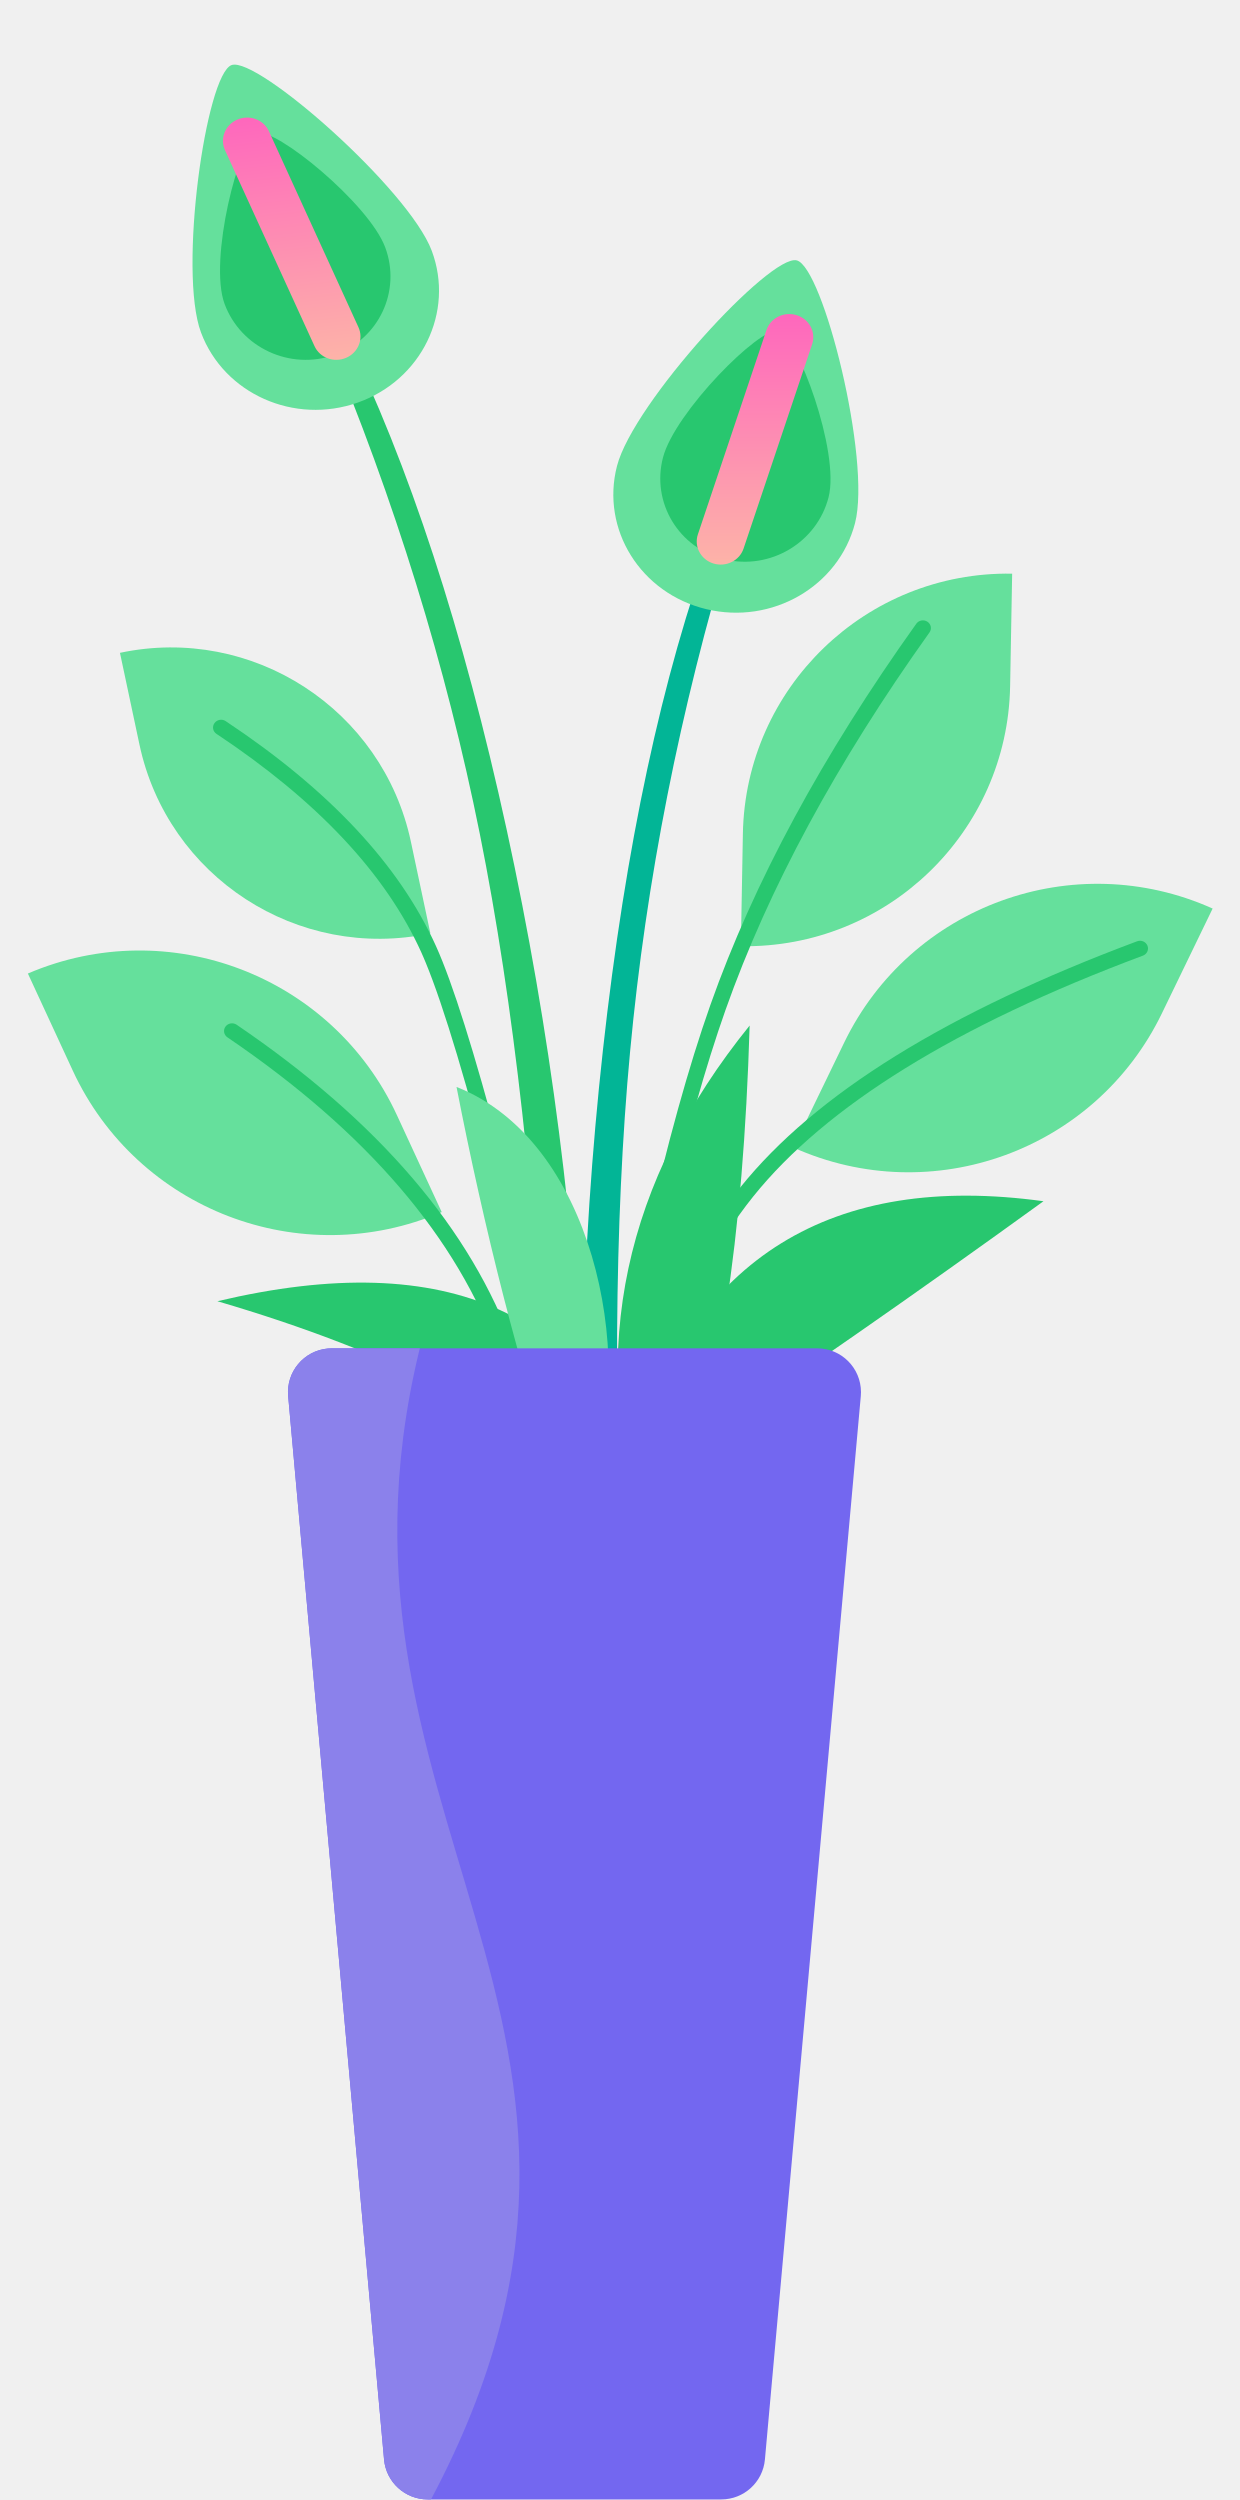
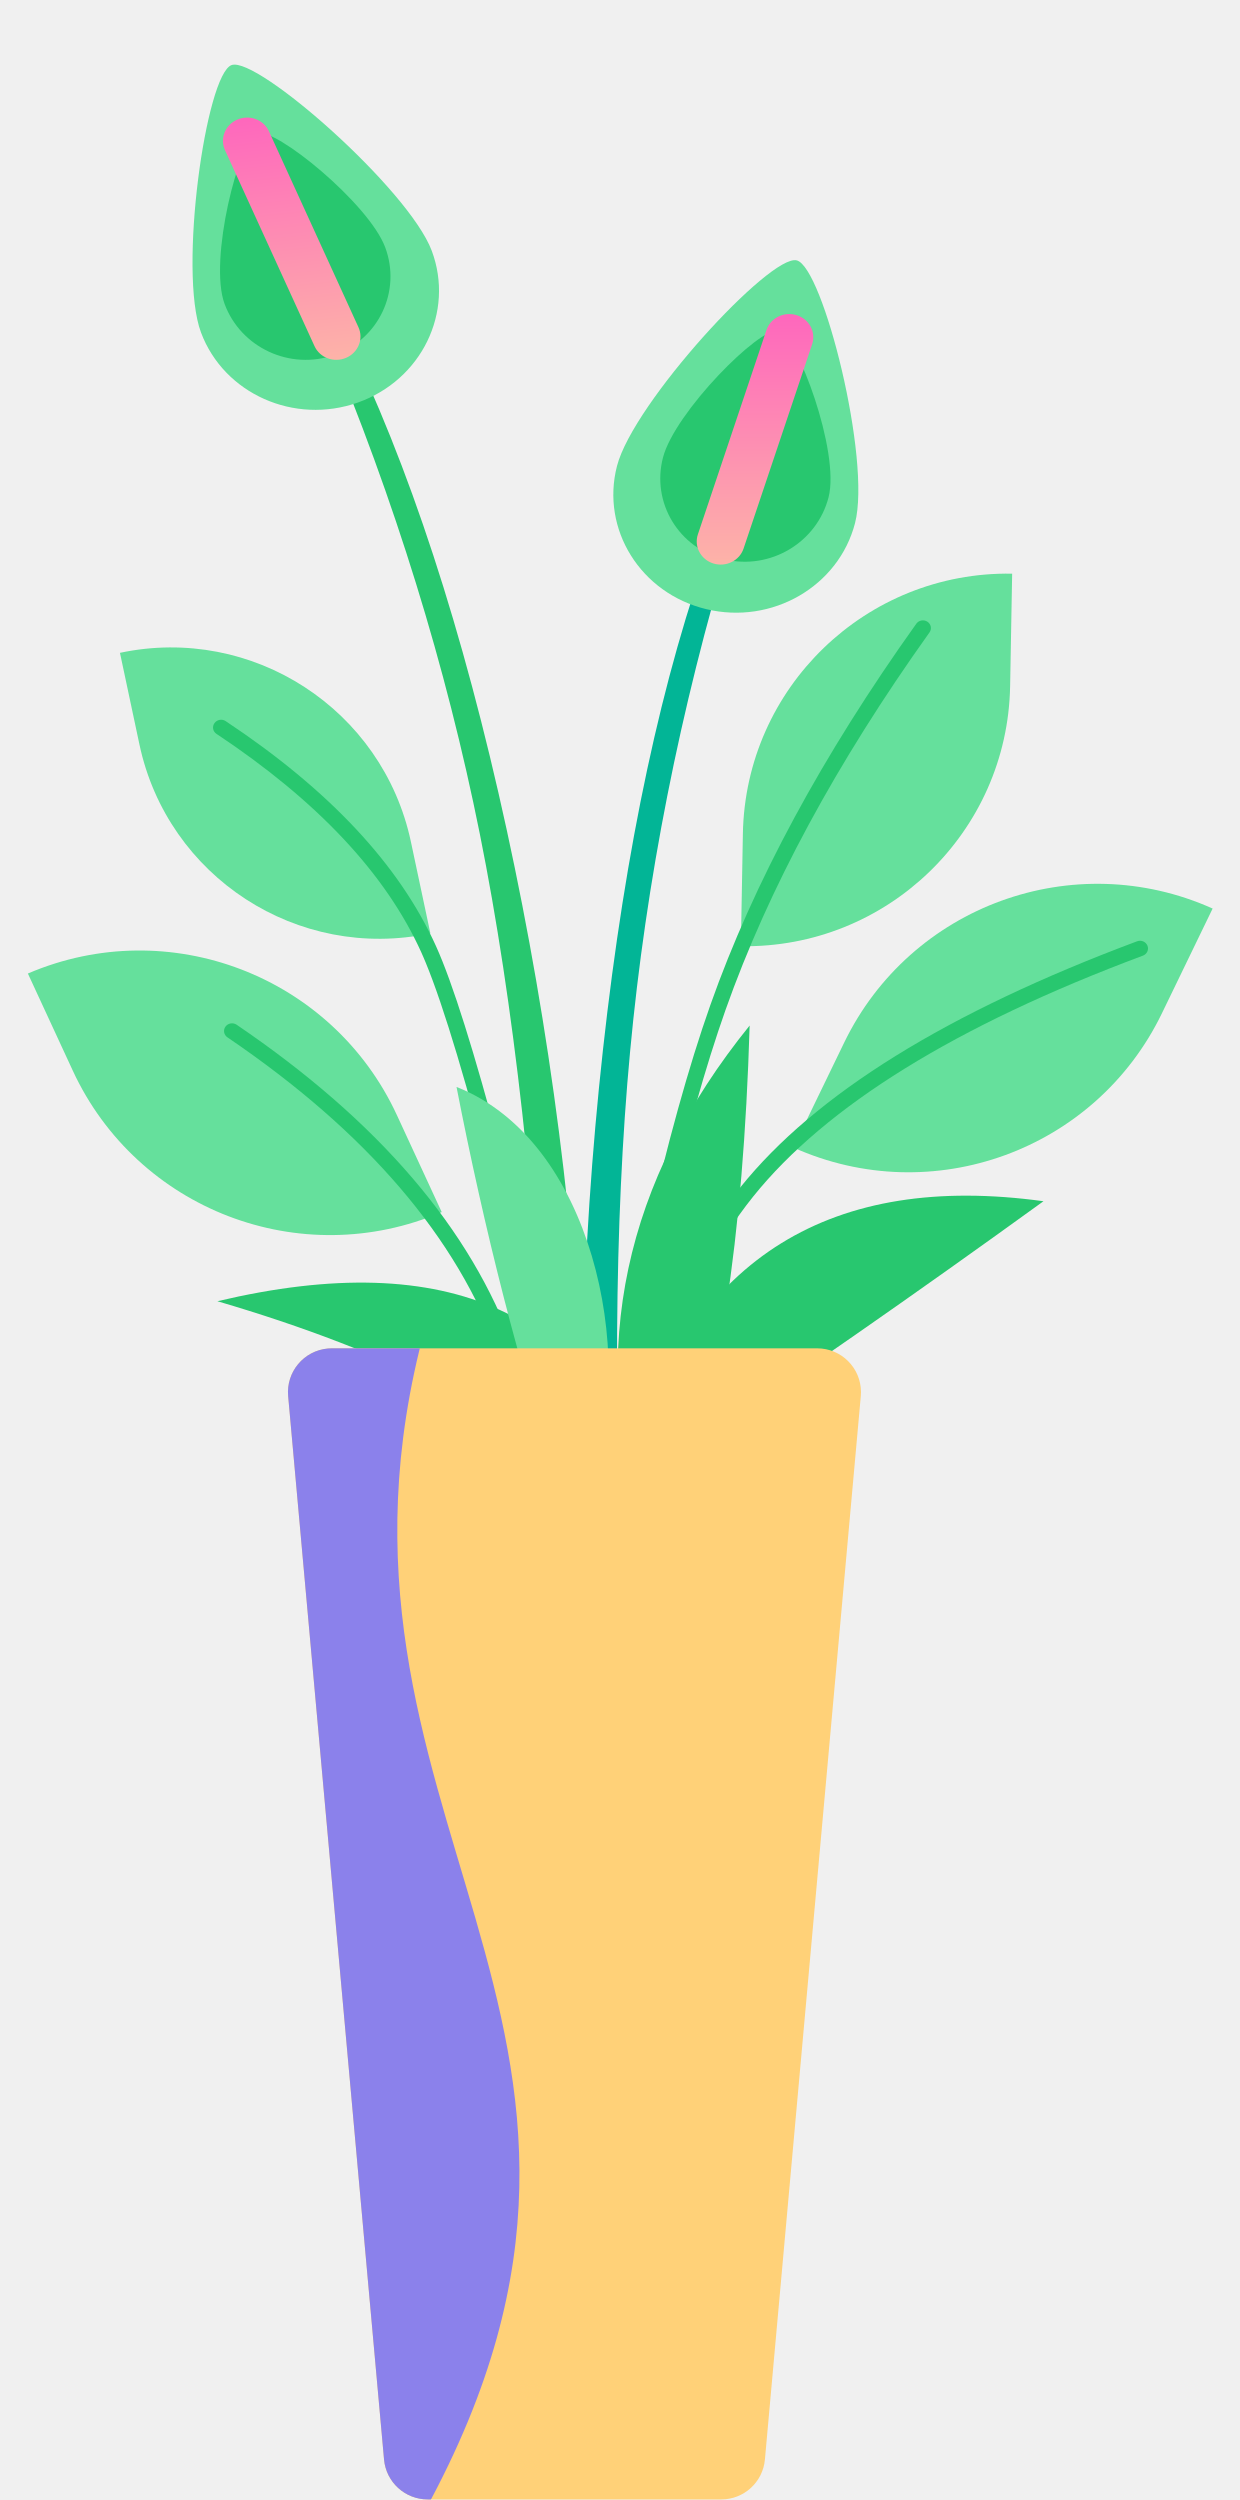
<svg xmlns="http://www.w3.org/2000/svg" xmlns:xlink="http://www.w3.org/1999/xlink" width="57px" height="115px" viewBox="0 0 57 115" version="1.1">
  <defs>
    <linearGradient x1="68.669%" y1="-6.664%" x2="68.669%" y2="100%" id="linearGradient-1">
      <stop stop-color="#FE62BE" offset="0%" />
      <stop stop-color="#FDB3A8" offset="100%" />
    </linearGradient>
    <path d="M2.263,0.023 L24.589,0.023 C25.703,0.023 26.605,0.925 26.605,2.039 C26.605,2.099 26.603,2.159 26.597,2.22 L22.186,51.139 C22.092,52.178 21.221,52.974 20.178,52.974 L6.674,52.974 C5.631,52.974 4.76,52.178 4.666,51.139 L0.255,2.22 C0.155,1.111 0.973,0.131 2.082,0.031 C2.142,0.025 2.202,0.023 2.263,0.023 Z" id="path-2" />
  </defs>
  <g id="📝-Pages-New" stroke="none" stroke-width="1" fill="none" fill-rule="evenodd">
    <g id="Pricing" transform="translate(-1146, -398)">
      <g id="Pricing-Card" transform="translate(383, 375)">
        <g id="Enterprise" transform="translate(640, 0)">
          <g id="Pot5" transform="translate(123.5, 23)">
            <g id="Group-39" transform="translate(0.5, 0)">
              <path d="M3.337,41.385 C10.396,41.482 16.095,47.179 16.195,54.238 L16.264,59.153 L16.264,59.153 C9.206,59.056 3.507,53.358 3.407,46.3 L3.337,41.385 L3.337,41.385 Z" id="Rectangle" fill="#65E09C" transform="translate(9.800708, 50.26875) rotate(-24) translate(-9.800708, -50.26875) " />
              <path d="M9.461,47.717 C15.872,52.073 20.03,56.928 21.945,62.279 C23.87,67.657 24.659,76.672 24.301,89.307 C24.295,89.502 24.456,89.665 24.659,89.671 C24.862,89.676 25.031,89.522 25.037,89.326 C25.397,76.613 24.602,67.526 22.641,62.048 C20.671,56.544 16.415,51.574 9.886,47.138 C9.719,47.025 9.49,47.063 9.373,47.223 C9.256,47.383 9.295,47.604 9.461,47.717 Z" id="Path" fill="#28C76F" />
              <path d="M38.721,38.233 C45.722,38.333 51.374,43.983 51.476,50.984 L51.554,56.347 L51.554,56.347 C44.553,56.247 38.902,50.597 38.799,43.596 L38.721,38.233 L38.721,38.233 Z" id="Rectangle" fill="#65E09C" transform="translate(45.13775, 47.29002) scale(-1, 1) rotate(-25) translate(-45.13775, -47.29002) " />
              <g id="Group-88" transform="translate(16.19385, 53.14905) rotate(-12) translate(-16.19385, -53.14905) translate(9.193848, 27.64905)">
                <path d="M0.386,0.459 C6.618,0.459 11.67,5.511 11.67,11.743 L11.67,16.051 L11.67,16.051 C5.438,16.051 0.386,10.999 0.386,4.767 L0.386,0.459 L0.386,0.459 Z" id="Rectangle" fill="#65E09C" />
                <path d="M3.952,5.026 C7.865,9.022 10.239,12.957 11.082,16.827 L11.132,17.07 L11.181,17.325 C11.97,21.624 12.427,32.558 12.546,50.084 C12.547,50.28 12.713,50.438 12.916,50.436 C13.119,50.435 13.283,50.275 13.282,50.08 L13.265,47.917 L13.24,45.414 C13.069,29.871 12.591,20.306 11.802,16.681 C10.929,12.671 8.488,8.624 4.487,4.54 C4.348,4.397 4.115,4.391 3.967,4.525 C3.819,4.659 3.813,4.884 3.952,5.026 Z" id="Path" fill="#28C76F" />
              </g>
              <path d="M33.23,26.281 C39.952,26.285 45.401,31.734 45.406,38.457 L45.409,43.633 L45.409,43.633 C38.686,43.628 33.237,38.18 33.233,31.457 L33.23,26.281 L33.23,26.281 Z" id="Rectangle" fill="#65E09C" transform="translate(39.31934, 34.9567) scale(-1, 1) rotate(-1) translate(-39.31934, -34.9567) " />
              <path d="M41.151,28.69 C36.829,34.746 33.671,40.591 31.678,46.227 C29.689,51.852 27.706,60.54 25.723,72.296 C25.691,72.489 25.827,72.671 26.028,72.703 C26.228,72.734 26.417,72.603 26.45,72.41 L26.694,70.98 L26.861,70.017 C28.7,59.504 30.539,51.649 32.375,46.455 C34.345,40.885 37.472,35.096 41.757,29.091 C41.872,28.93 41.83,28.71 41.662,28.599 C41.495,28.488 41.266,28.529 41.151,28.69 Z" id="Path" fill="#28C76F" />
              <g id="Group-87" transform="translate(25.75695, 10.32375)">
                <path d="M6.032,14.4 C3.696,20.755 2.011,28.615 0.978,37.977 C-0.054,47.34 -0.27,56.702 0.333,66.064 L2.043,66.213 C1.431,55.286 1.493,45.894 2.228,38.039 C2.963,30.184 4.517,22.329 6.887,14.474 L6.032,14.4 Z" id="Path" fill="#02B596" />
                <path d="M7.738,17.956 C10.847,17.929 13.39,15.469 13.417,12.461 C13.444,9.454 9.135,1.371 7.887,1.382 C6.638,1.392 2.184,9.551 2.157,12.559 C2.13,15.567 4.629,17.983 7.738,17.956 Z" id="Oval" fill="#65E09C" transform="translate(7.786691, 9.66887) rotate(14) translate(-7.786691, -9.66887) " />
                <path d="M7.879,15.575 C10.042,15.556 11.811,13.799 11.83,11.651 C11.85,9.502 8.606,4.764 7.738,4.771 C6.869,4.779 4.017,9.57 3.997,11.719 C3.978,13.867 5.716,15.593 7.879,15.575 Z" id="Oval" fill="#28C76F" transform="translate(7.913833, 10.17305) rotate(14) translate(-7.913833, -10.17305) " />
                <path d="M7.447,14.911 L10.601,5.513 C10.788,4.954 10.47,4.355 9.89,4.175 C9.31,3.994 8.687,4.301 8.5,4.859 L5.346,14.257 C5.159,14.816 5.477,15.415 6.057,15.596 C6.637,15.776 7.26,15.47 7.447,14.911 Z" id="Path" fill="url(#linearGradient-1)" />
              </g>
              <g id="Group-87" transform="translate(14.86104, 34.46887) scale(-1, 1) rotate(6) translate(-14.86104, -34.46887) translate(6.861037, 0.968868)">
                <path d="M6.032,14.4 C3.696,20.755 2.011,28.615 0.978,37.977 C-0.054,47.34 -0.27,56.702 0.333,66.064 L2.043,66.213 C1.431,55.286 1.493,45.894 2.228,38.039 C2.963,30.184 4.517,22.329 6.887,14.474 L6.032,14.4 Z" id="Path" fill="#28C76F" />
                <path d="M7.738,17.956 C10.847,17.929 13.39,15.469 13.417,12.461 C13.444,9.454 9.135,1.371 7.887,1.382 C6.638,1.392 2.184,9.551 2.157,12.559 C2.13,15.567 4.629,17.983 7.738,17.956 Z" id="Oval" fill="#65E09C" transform="translate(7.786691, 9.66887) rotate(14) translate(-7.786691, -9.66887) " />
                <path d="M7.879,15.575 C10.042,15.556 11.811,13.799 11.83,11.651 C11.85,9.502 8.606,4.764 7.738,4.771 C6.869,4.779 4.017,9.57 3.997,11.719 C3.978,13.867 5.716,15.593 7.879,15.575 Z" id="Oval" fill="#28C76F" transform="translate(7.913833, 10.17305) rotate(14) translate(-7.913833, -10.17305) " />
                <path d="M7.447,14.911 L10.601,5.513 C10.788,4.954 10.47,4.355 9.89,4.175 C9.31,3.994 8.687,4.301 8.5,4.859 L5.346,14.257 C5.159,14.816 5.477,15.415 6.057,15.596 C6.637,15.776 7.26,15.47 7.447,14.911 Z" id="Path" fill="url(#linearGradient-1)" />
              </g>
              <path d="M51.307,43.299 C42.582,46.559 36.498,50.327 33.057,54.616 C29.618,58.905 27.345,65.556 26.224,74.572 C26.199,74.766 26.343,74.942 26.545,74.966 C26.747,74.989 26.93,74.85 26.954,74.656 C28.061,65.756 30.295,59.22 33.64,55.049 C36.985,50.879 42.962,47.177 51.573,43.96 C51.763,43.889 51.857,43.684 51.783,43.501 C51.71,43.319 51.497,43.228 51.307,43.299 Z" id="Path" fill="#28C76F" />
            </g>
            <path d="M29.5,69 C26.806,60.383 20.139,57.335 9.5,59.856 C17.466,62.193 23.479,65.241 27.542,69 L29.5,69 Z" id="Path-151" fill="#28C76F" />
            <path d="M47.5,67 C44.577,57.83 38.243,53.916 28.5,55.257 C34.418,59.539 40.043,63.453 45.375,67 L47.5,67 Z" id="Path-151" fill="#28C76F" transform="translate(38, 61) scale(-1, 1) translate(-38, -61) " />
            <path d="M24.862,68.608 C25.677,59.971 30.107,53.417 38.15,48.948 C34.189,57.968 30.338,64.427 26.595,68.326 L24.862,68.608 Z" id="Path-151" fill="#28C76F" transform="translate(31.50572, 58.77819) rotate(-22) translate(-31.50572, -58.77819) " />
            <path d="M25.149,68 C23.452,63.201 21.764,56.498 20.5,50 C26.751,52.46 28.758,62.263 26.751,68 L25.149,68 Z" id="Path-114" fill="#65E09C" />
            <g id="Group" transform="translate(12.5, 62)">
              <mask id="mask-3" fill="white">
                <use xlink:href="#path-2" />
              </mask>
-               <use id="Rectangle" fill="#7367F0" xlink:href="#path-2" />
+               <use id="Rectangle" fill="#ffd178" xlink:href="#path-2" />
              <path d="M-3.316,-0.938 L6.559,-0.938 C0.44,21.575 18.86,30.956 6.559,53.469 L-3.316,53.469 L-3.316,-0.938 Z" id="Rectangle" fill="#8B81EB" mask="url(#mask-3)" />
            </g>
          </g>
        </g>
      </g>
    </g>
  </g>
</svg>
